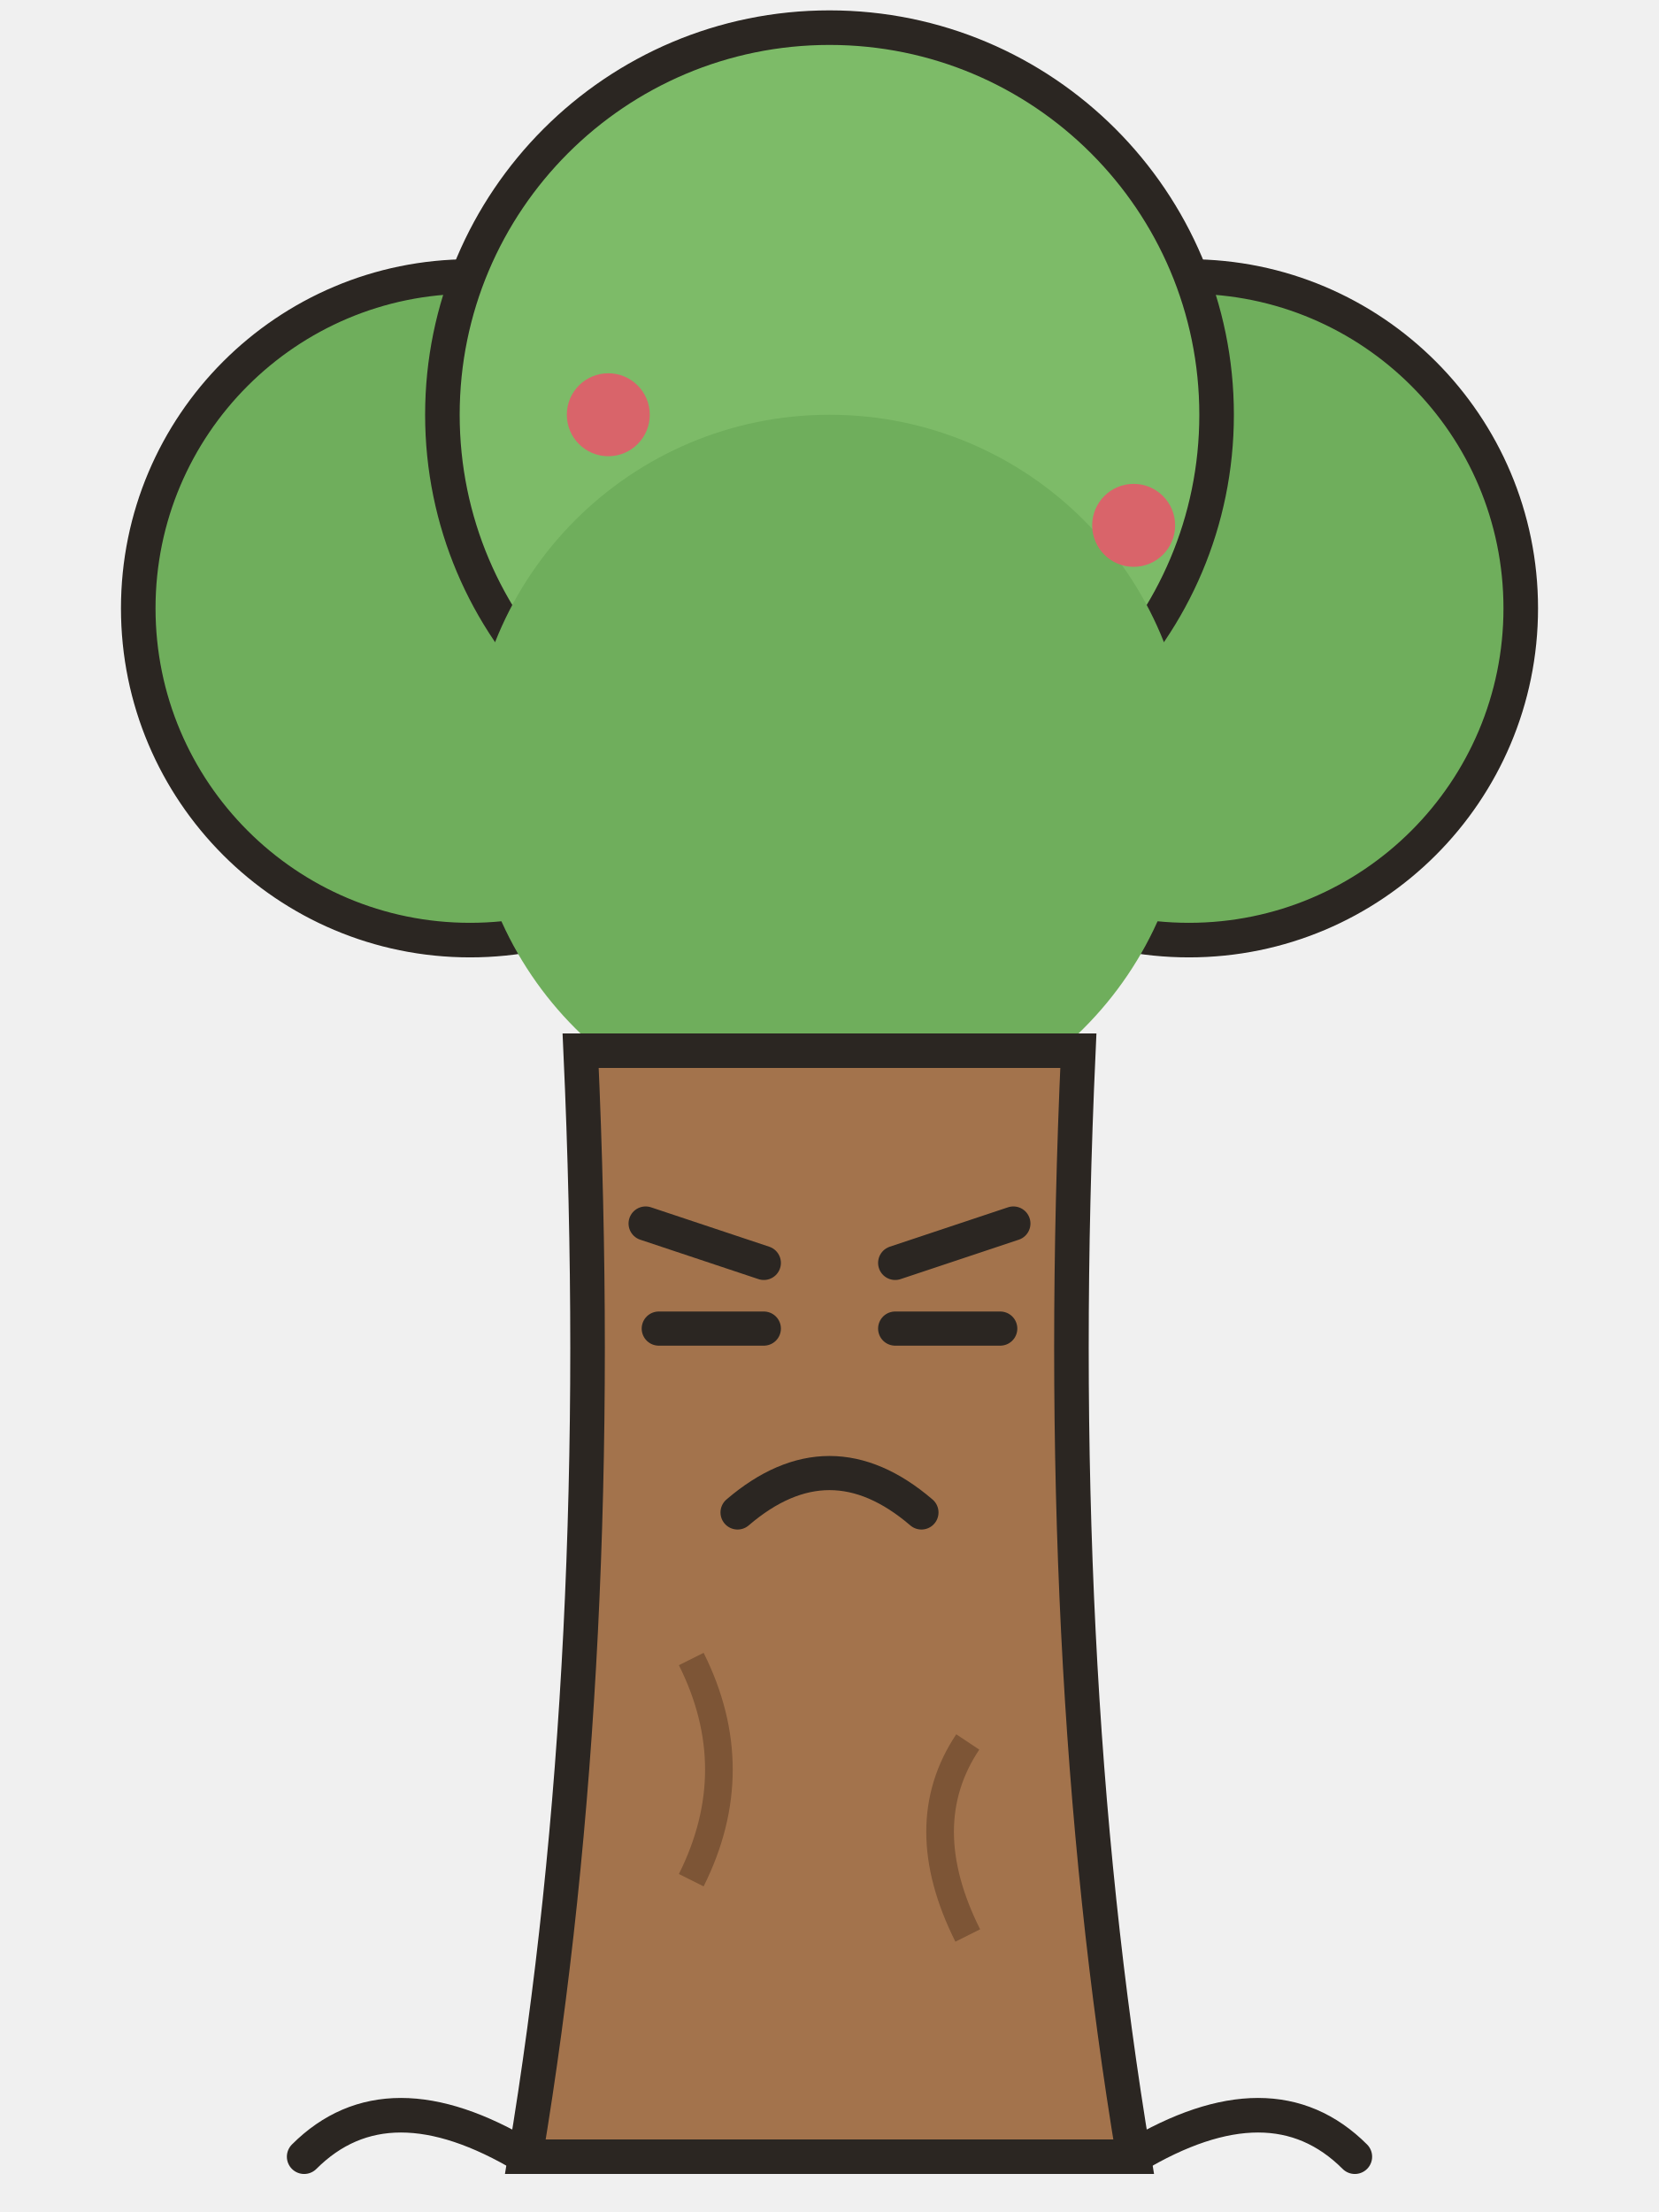
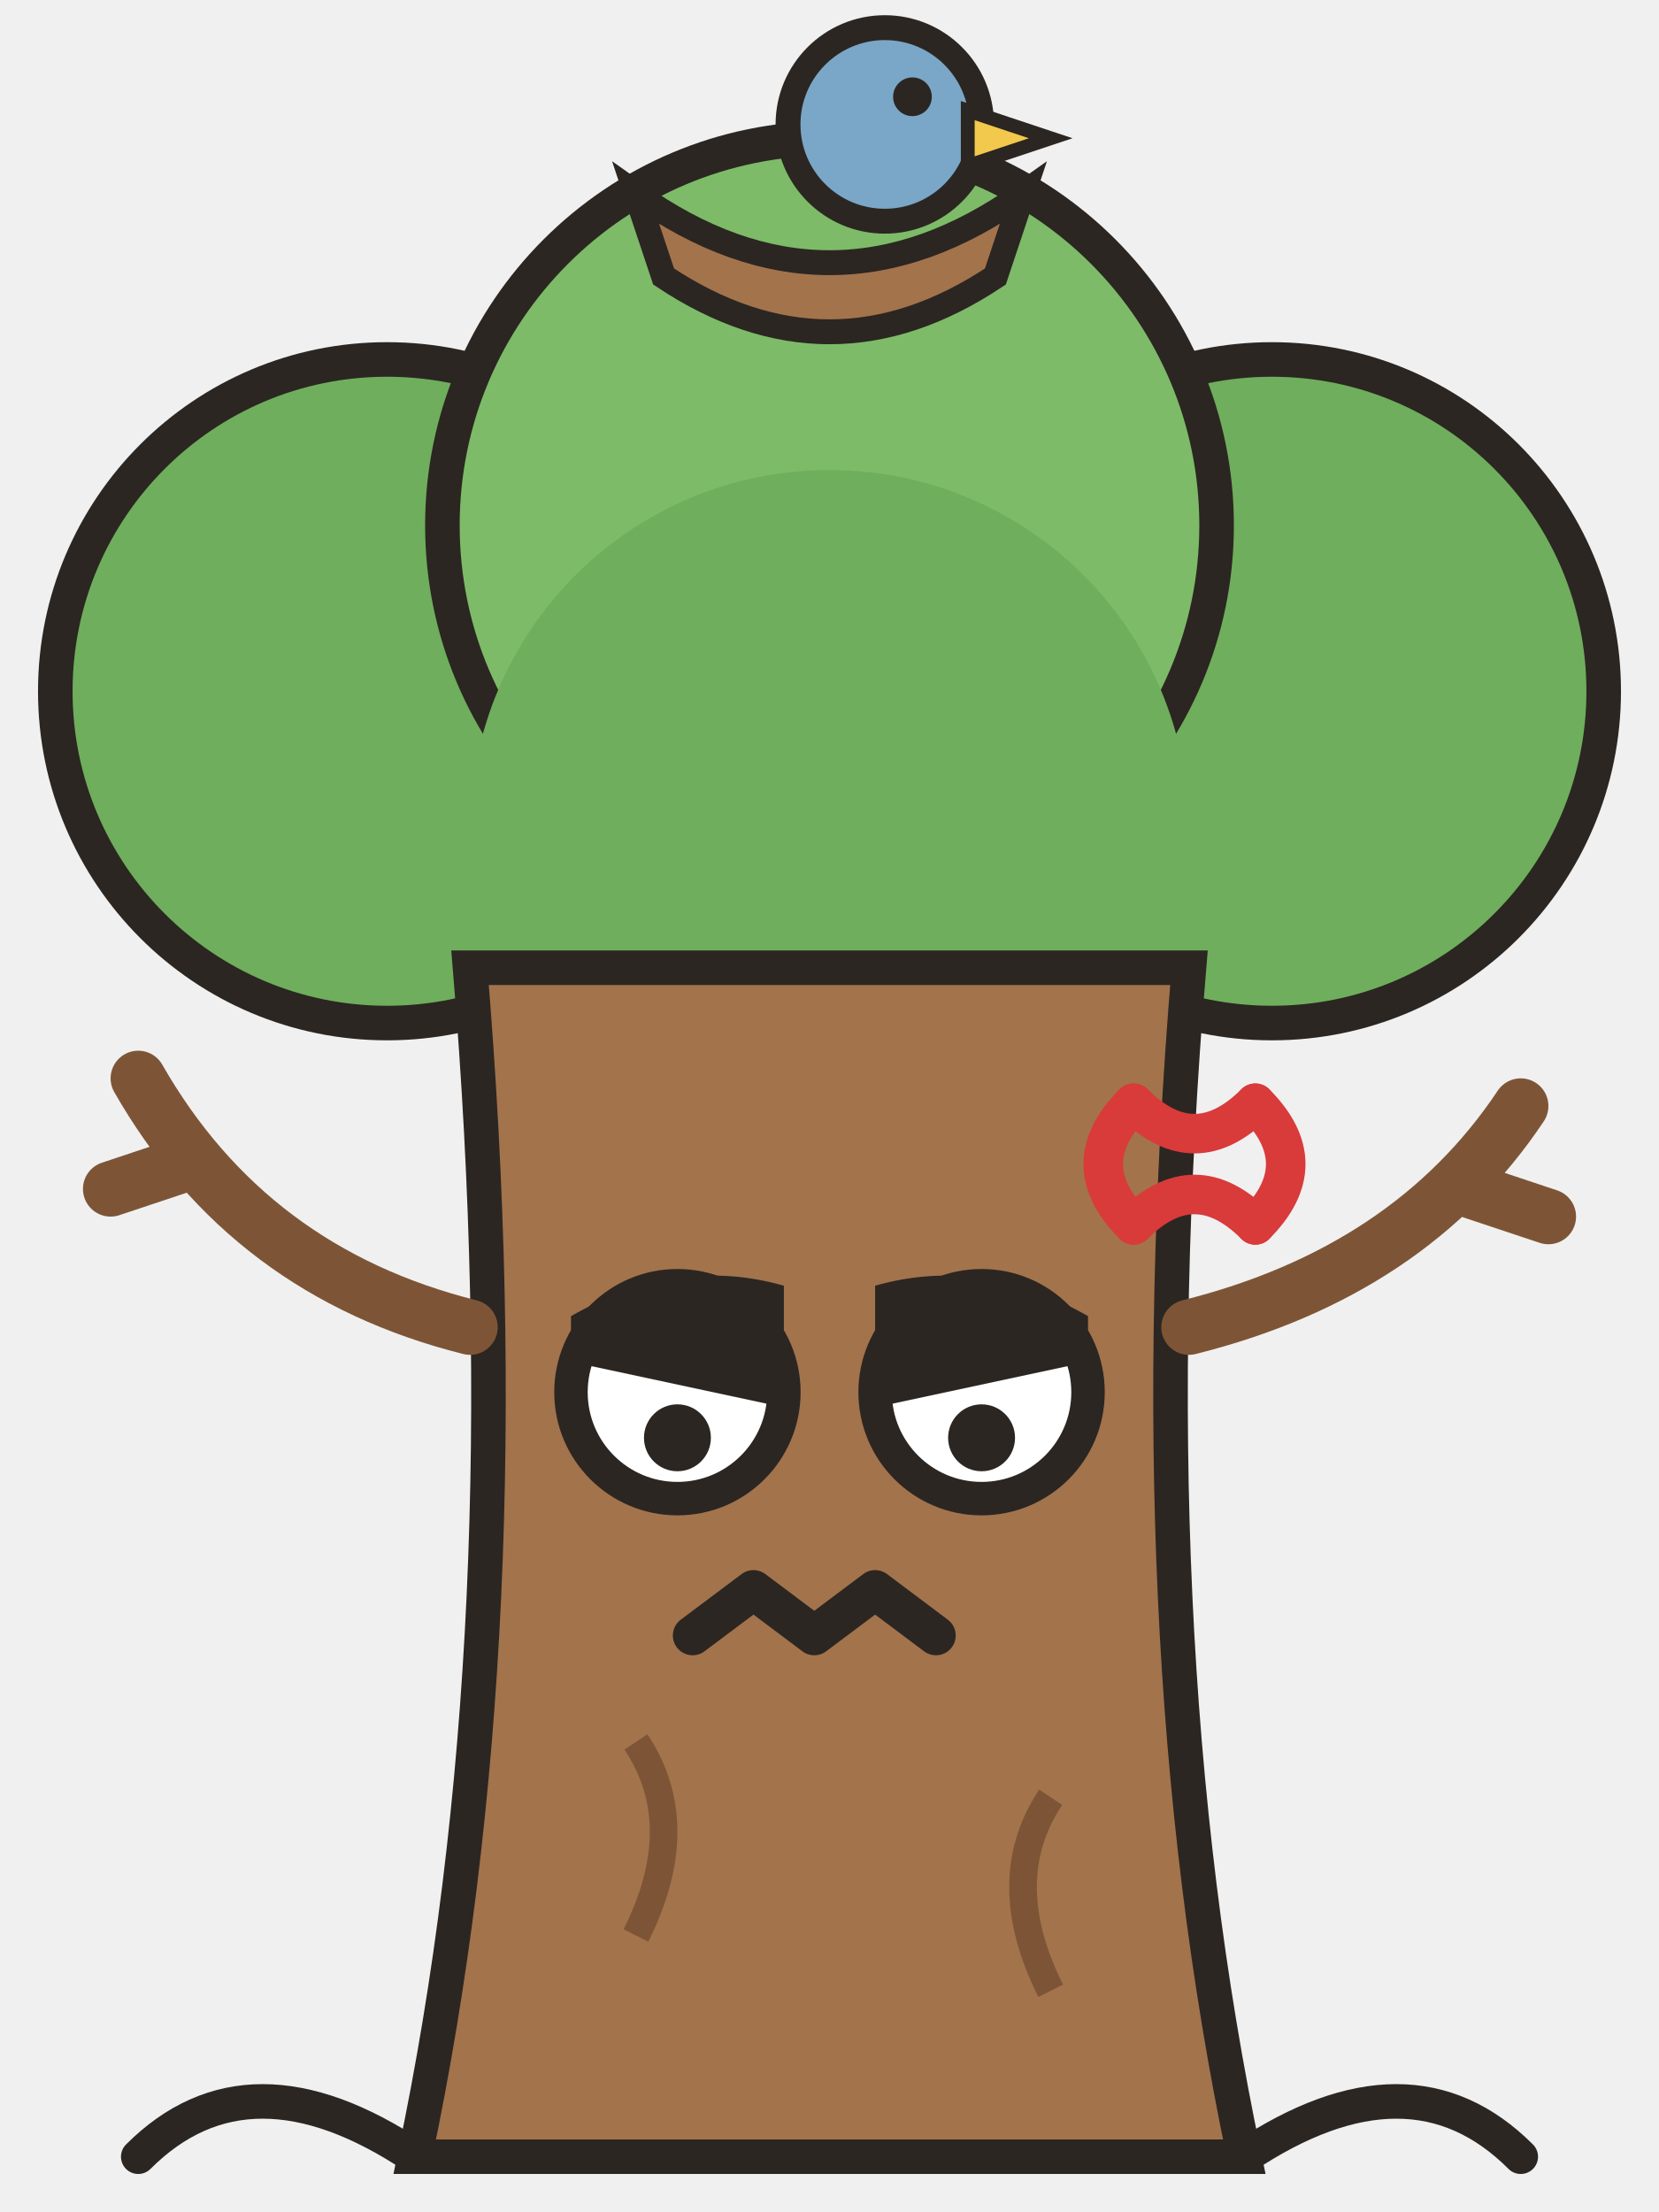
- <svg xmlns="http://www.w3.org/2000/svg" viewBox="0 0 120 160" width="120" height="160">
-   <circle cx="34" cy="44" r="24" fill="#6fae5c" stroke="#2b2622" stroke-width="2.5" />
-   <circle cx="86" cy="44" r="24" fill="#6fae5c" stroke="#2b2622" stroke-width="2.5" />
-   <circle cx="60" cy="30" r="28" fill="#7dbb68" stroke="#2b2622" stroke-width="2.5" />
-   <circle cx="60" cy="56" r="26" fill="#6fae5c" />
-   <circle cx="44" cy="30" r="3" fill="#d9646a" />
-   <circle cx="82" cy="38" r="3" fill="#d9646a" />
-   <path d="M38 156 Q44 120 42 76 L78 76 Q76 120 82 156 Z" fill="#a3734c" stroke="#2b2622" stroke-width="2.5" />
-   <path d="M38 156 Q28 150 22 156 M82 156 Q92 150 98 156" stroke="#2b2622" stroke-width="2.5" fill="none" stroke-linecap="round" />
-   <path d="M50 136 Q54 128 50 120 M70 140 Q66 132 70 126" stroke="#7d5536" stroke-width="2" fill="none" />
-   <path d="M46.7 88.5 L55.25 91.35" stroke="#2b2622" stroke-width="2.47" stroke-linecap="round" fill="none" />
-   <path d="M73.3 88.5 L64.75 91.35" stroke="#2b2622" stroke-width="2.47" stroke-linecap="round" fill="none" />
-   <path d="M47.65 96.1 L55.25 96.1" stroke="#2b2622" stroke-width="2.47" stroke-linecap="round" fill="none" />
-   <path d="M64.75 96.1 L72.35 96.1" stroke="#2b2622" stroke-width="2.47" stroke-linecap="round" fill="none" />
-   <path d="M53.35 109.4 Q60 103.7 66.65 109.4" stroke="#2b2622" stroke-width="2.47" stroke-linecap="round" fill="none" />
+ <svg xmlns="http://www.w3.org/2000/svg" overflow="visible" viewBox="0 0 120 160" width="120" height="160">
+   <circle cx="28" cy="50" r="24" fill="#6fae5c" stroke="#2b2622" stroke-width="2.5" />
+   <circle cx="92" cy="50" r="24" fill="#6fae5c" stroke="#2b2622" stroke-width="2.5" />
+   <circle cx="60" cy="38" r="28" fill="#7dbb68" stroke="#2b2622" stroke-width="2.5" />
+   <circle cx="60" cy="60" r="26" fill="#6fae5c" />
+   <path d="M46 14 Q60 24 74 14 L72 20 Q60 28 48 20 Z" fill="#a3734c" stroke="#2b2622" stroke-width="1.8" />
+   <circle cx="64" cy="9" r="7" fill="#7aa7c7" stroke="#2b2622" stroke-width="1.8" />
+   <path d="M70 8 L76 10 L70 12 Z" fill="#f2c94c" stroke="#2b2622" stroke-width="1" />
+   <circle cx="66" cy="7" r="1.4" fill="#2b2622" />
+   <path d="M30 156 Q38 118 34 70 L86 70 Q82 118 90 156 Z" fill="#a3734c" stroke="#2b2622" stroke-width="2.5" />
+   <path d="M30 156 Q18 148 10 156 M90 156 Q102 148 110 156" stroke="#2b2622" stroke-width="2.5" fill="none" stroke-linecap="round" />
+   <path d="M34 96 Q18 92 10 78 M14 84 L8 86" stroke="#7d5536" stroke-width="4" fill="none" stroke-linecap="round" />
+   <path d="M86 96 Q102 92 110 80 M106 86 L112 88" stroke="#7d5536" stroke-width="4" fill="none" stroke-linecap="round" />
+   <path d="M46 140 Q50 132 46 126 M76 144 Q72 136 76 130" stroke="#7d5536" stroke-width="2" fill="none" />
+   <circle cx="49" cy="100.7" r="7.7" fill="#fff" stroke="#2b2622" stroke-width="2.42" />
+   <circle cx="71" cy="100.7" r="7.7" fill="#fff" stroke="#2b2622" stroke-width="2.42" />
+   <path d="M41.3 98.5 L56.7 101.8 L56.7 93 Q49 90.8 41.3 95.2 Z" fill="#2b2622" />
+   <path d="M78.7 98.5 L63.3 101.8 L63.3 93 Q71 90.8 78.7 95.2 Z" fill="#2b2622" />
+   <circle cx="49" cy="104" r="2.42" fill="#2b2622" />
+   <circle cx="71" cy="104" r="2.42" fill="#2b2622" />
+   <path d="M50.1 118.3 L54.5 115 L58.9 118.3 L63.3 115 L67.7 118.3" stroke="#2b2622" stroke-width="2.86" stroke-linecap="round" stroke-linejoin="round" fill="none" />
+   <g stroke="#d93a3a" stroke-width="2.86" stroke-linecap="round" fill="none">
+     <path d="M82 79.8 Q86.4 84.2 90.8 79.8" />
+     <path d="M82 88.6 Q86.4 84.2 90.8 88.6" />
+     <path d="M82 79.8 Q77.6 84.2 82 88.6" />
+     <path d="M90.8 79.8 Q95.2 84.2 90.8 88.6" />
+   </g>
</svg>
